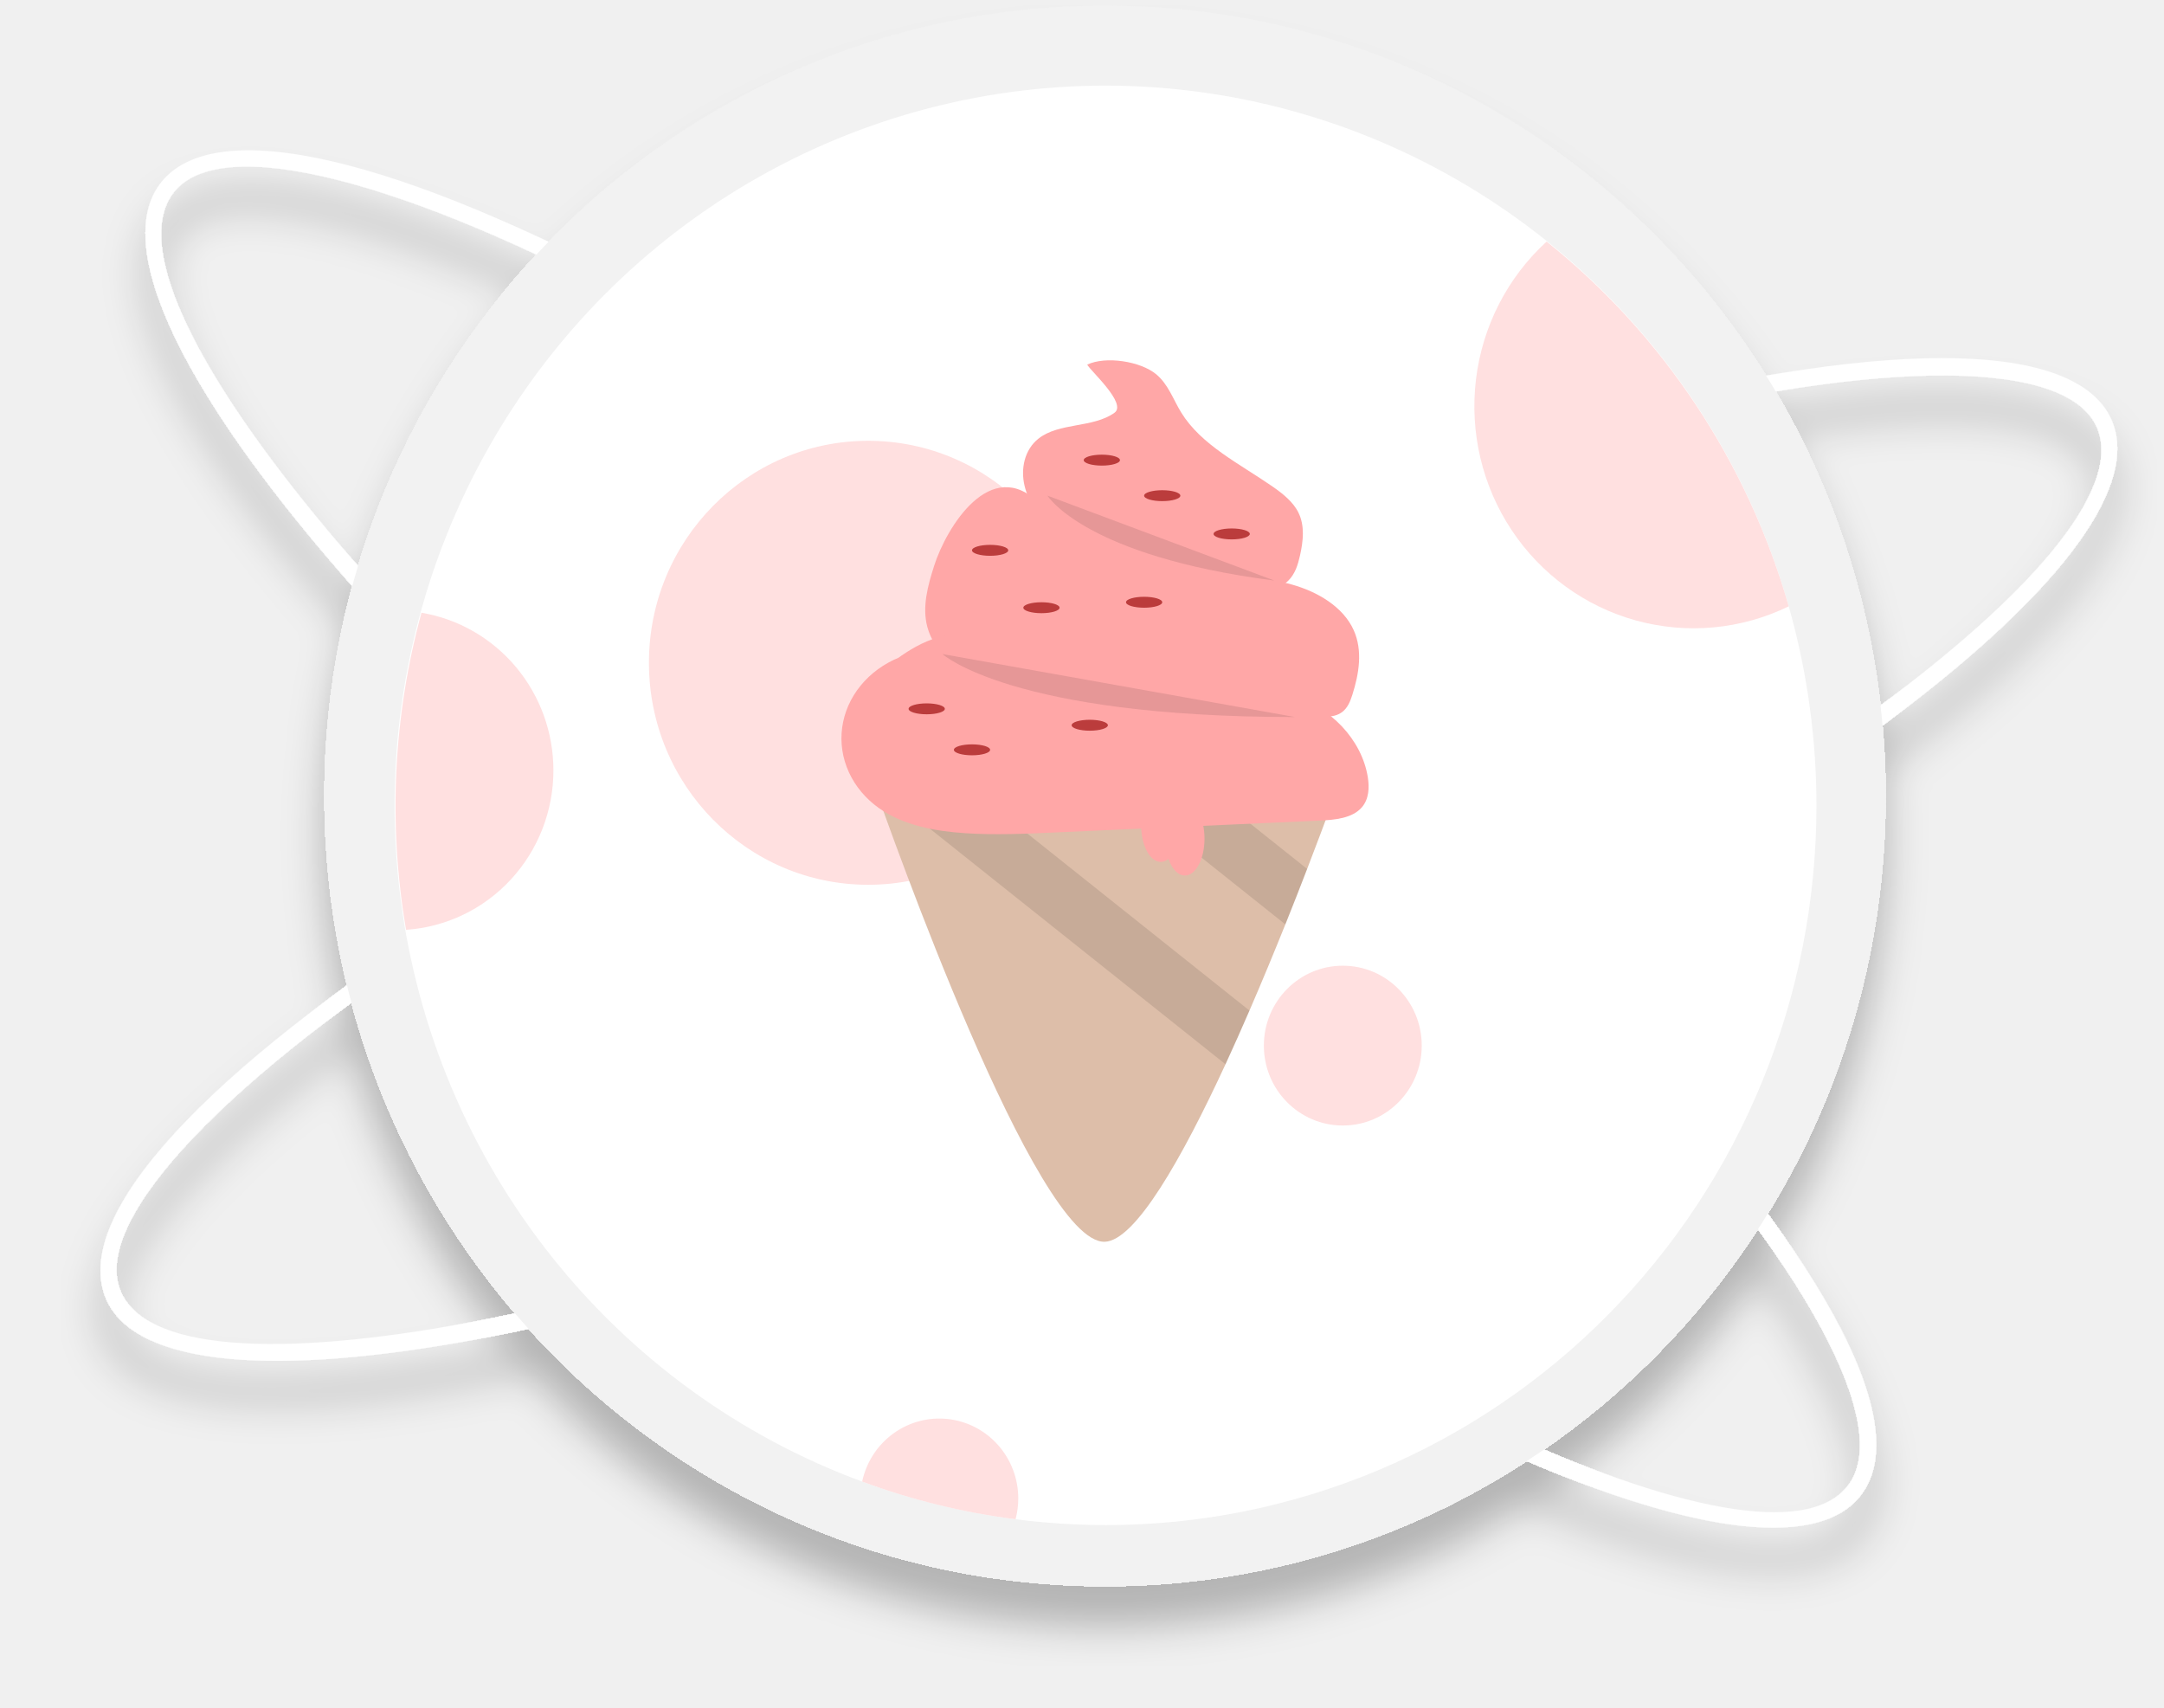
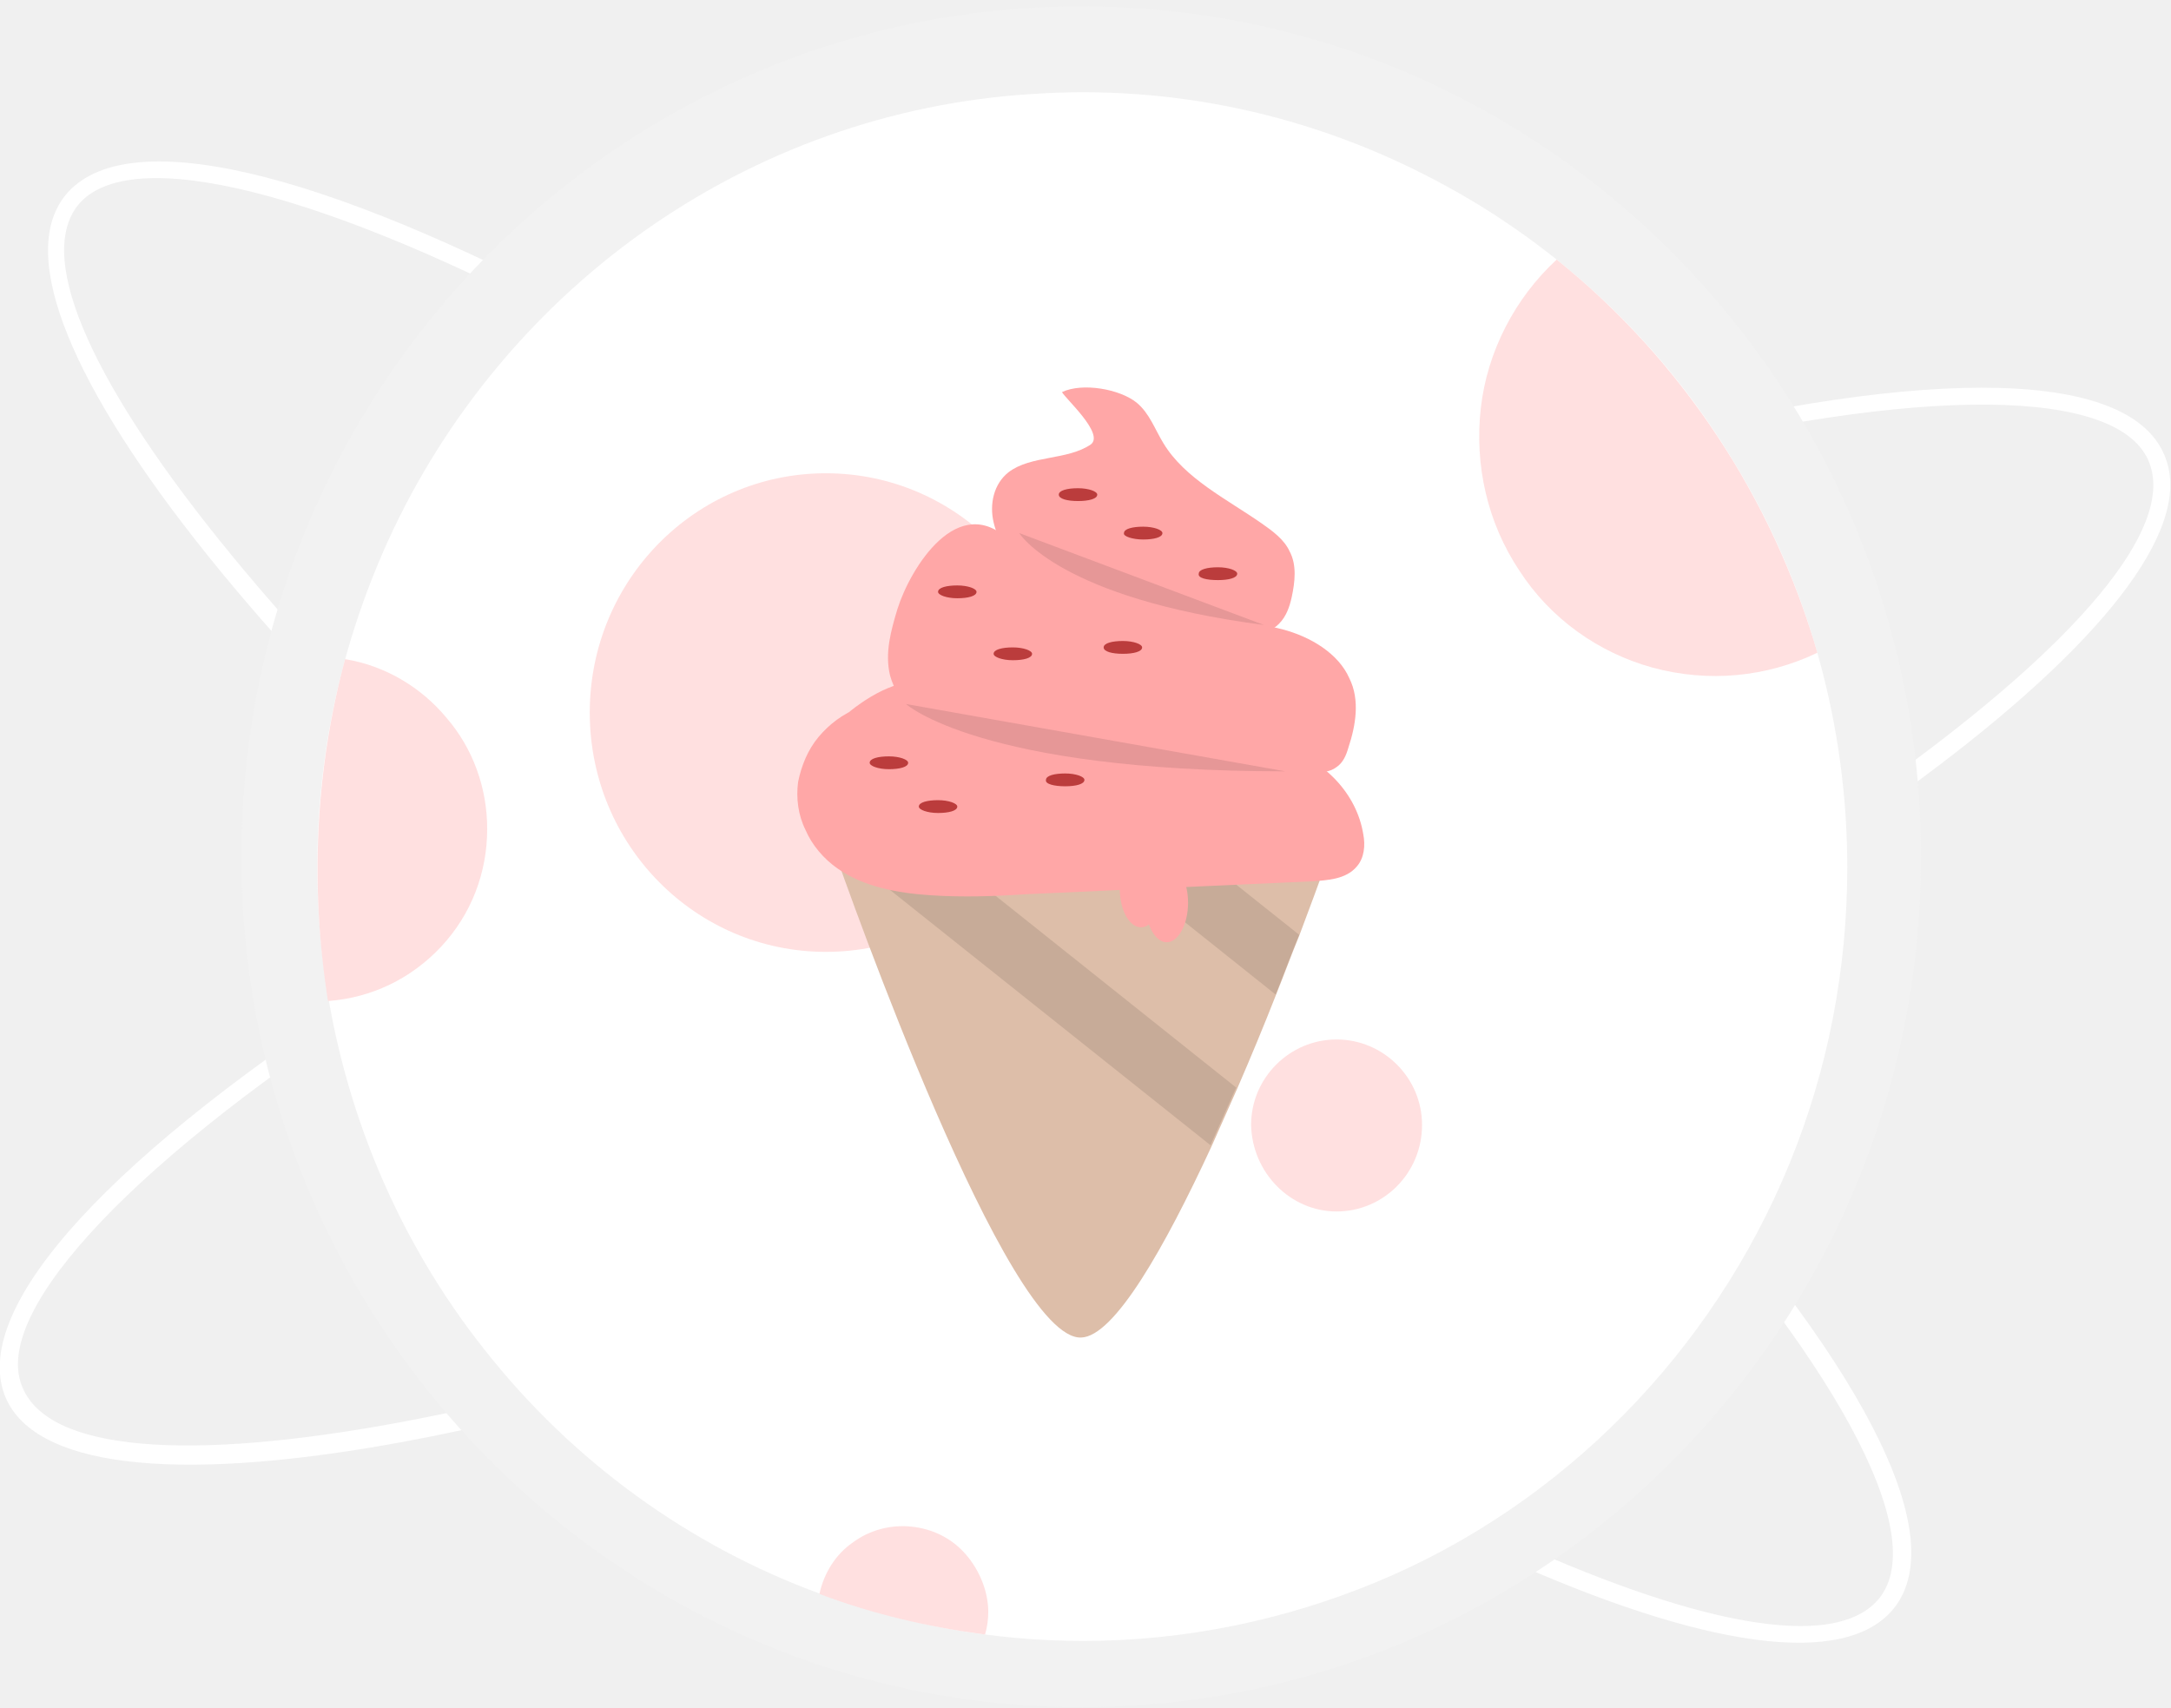
- <svg xmlns="http://www.w3.org/2000/svg" width="218" height="172" viewBox="0 0 218 172" fill="none">
-   <g filter="url(#filter0_d_66_3)">
-     <path d="M120.734 111.15C64.01 135.771 15.614 144.266 10.555 130.491C7.522 122.233 20.561 108.03 46.327 91.527C46.418 91.467 46.519 91.427 46.625 91.408C46.73 91.39 46.837 91.393 46.94 91.419C47.043 91.444 47.139 91.491 47.224 91.556C47.309 91.622 47.381 91.704 47.435 91.8C47.489 91.895 47.525 92.002 47.54 92.113C47.555 92.224 47.549 92.338 47.522 92.447C47.496 92.557 47.45 92.661 47.386 92.752C47.322 92.844 47.242 92.922 47.151 92.981L47.148 92.983L47.139 92.989C22.867 108.536 9.428 122.654 12.065 129.836C16.64 142.293 66.137 133.01 120.152 109.566C174.166 86.121 215.934 55.791 211.36 43.335C208.711 36.123 189.914 35.976 162.302 42.952C162.199 42.978 162.091 42.983 161.987 42.966C161.882 42.949 161.782 42.91 161.693 42.852C161.603 42.794 161.526 42.717 161.465 42.626C161.404 42.535 161.361 42.432 161.339 42.323C161.316 42.214 161.314 42.1 161.332 41.989C161.351 41.877 161.39 41.77 161.447 41.674C161.505 41.578 161.579 41.494 161.666 41.427C161.753 41.361 161.852 41.313 161.955 41.286L161.958 41.285L161.963 41.284C191.27 33.88 209.825 34.389 212.869 42.679C217.928 56.454 177.457 86.53 120.734 111.15Z" fill="white" />
-     <path d="M85.566 104.833C37.588 67.722 7.144 29.731 16.259 18.343C21.723 11.516 39.916 15.725 66.171 29.891C66.265 29.941 66.347 30.009 66.414 30.092C66.48 30.174 66.529 30.27 66.557 30.372C66.585 30.475 66.593 30.583 66.579 30.691C66.565 30.798 66.53 30.902 66.476 30.998C66.422 31.093 66.35 31.178 66.264 31.247C66.178 31.317 66.08 31.369 65.975 31.401C65.87 31.434 65.761 31.446 65.653 31.436C65.546 31.427 65.442 31.397 65.348 31.347L65.345 31.345L65.336 31.34C40.603 17.996 22.287 13.394 17.536 19.331C9.293 29.629 40.928 68.184 86.615 103.522C132.302 138.861 177.862 160.016 186.105 149.718C190.876 143.756 181.942 127.257 162.788 106.659C162.716 106.582 162.659 106.491 162.623 106.391C162.587 106.291 162.571 106.184 162.577 106.076C162.583 105.968 162.61 105.861 162.657 105.762C162.704 105.663 162.769 105.573 162.85 105.498C162.931 105.422 163.025 105.363 163.128 105.323C163.23 105.283 163.339 105.263 163.447 105.265C163.556 105.266 163.662 105.289 163.76 105.331C163.858 105.374 163.946 105.436 164.018 105.513L164.02 105.515L164.024 105.519C184.354 127.382 192.867 143.852 187.382 150.706C178.267 162.094 133.544 141.944 85.566 104.833Z" fill="white" />
-     <path d="M111.319 159.781C154.75 159.781 189.957 124.142 189.957 80.178C189.957 36.215 154.75 0.575 111.319 0.575C67.888 0.575 32.681 36.215 32.681 80.178C32.681 124.142 67.888 159.781 111.319 159.781Z" fill="#F2F2F2" />
-     <path d="M182.986 81.174C182.987 90.688 181.136 100.11 177.539 108.9C173.943 117.69 168.671 125.677 162.025 132.404C155.379 139.132 147.489 144.468 138.805 148.109C130.122 151.749 120.815 153.623 111.416 153.622C103.039 153.617 94.727 152.134 86.853 149.239C74.541 144.699 63.696 136.827 55.498 126.48C47.3 116.132 42.063 103.707 40.358 90.556C38.653 77.405 40.545 64.032 45.828 51.894C51.111 39.756 59.582 29.317 70.319 21.715C81.056 14.113 93.648 9.638 106.724 8.778C119.799 7.918 132.857 10.705 144.476 16.837C156.095 22.969 165.83 32.21 172.62 43.554C179.41 54.898 182.995 67.91 182.986 81.174Z" fill="white" />
-     <path d="M87.463 89.123C99.662 89.123 109.552 79.112 109.552 66.762C109.552 54.413 99.662 44.402 87.463 44.402C75.263 44.402 65.373 54.413 65.373 66.762C65.373 79.112 75.263 89.123 87.463 89.123Z" fill="#FFE0E0" />
-     <path d="M180.194 61.077C175.406 63.408 169.949 63.915 164.823 62.505C159.696 61.094 155.243 57.86 152.28 53.397C149.318 48.933 148.043 43.537 148.691 38.2C149.339 32.862 151.865 27.939 155.807 24.334C167.521 33.708 176.048 46.555 180.194 61.077Z" fill="#FFE0E0" />
-     <path d="M135.273 113.373C139.665 113.373 143.225 109.769 143.225 105.323C143.225 100.878 139.665 97.274 135.273 97.274C130.881 97.274 127.321 100.878 127.321 105.323C127.321 109.769 130.881 113.373 135.273 113.373Z" fill="#FFE0E0" />
-     <path d="M102.58 150.939C102.58 151.645 102.488 152.349 102.307 153.032C97.03 152.363 91.846 151.091 86.853 149.239C87.267 147.297 88.377 145.579 89.968 144.415C91.559 143.251 93.519 142.723 95.471 142.934C97.423 143.145 99.229 144.079 100.541 145.557C101.854 147.035 102.58 148.952 102.58 150.939Z" fill="#FFE0E0" />
-     <path d="M55.751 77.597C55.751 81.68 54.217 85.612 51.461 88.594C48.705 91.577 44.932 93.388 40.907 93.66C39.085 83.028 39.616 72.12 42.462 61.721C46.175 62.347 49.547 64.286 51.981 67.193C54.414 70.1 55.75 73.787 55.751 77.597Z" fill="#FFE0E0" />
-     <path d="M135.03 78.558C135.03 78.558 133.722 82.239 131.681 87.527C131.021 89.245 130.282 91.13 129.485 93.115C128.375 95.879 127.152 98.836 125.871 101.792C125.083 103.612 124.274 105.429 123.456 107.204C119.057 116.721 114.373 124.966 111.303 125.082C104.408 125.34 89.636 83.585 88.024 78.971C87.929 78.701 87.881 78.558 87.881 78.558H135.03Z" fill="#DDBEA9" />
-     <path opacity="0.1" d="M131.681 87.527C131.021 89.245 130.282 91.13 129.485 93.115L111.218 78.558H120.426L131.681 87.527Z" fill="black" />
-     <path opacity="0.1" d="M125.871 101.792C125.083 103.612 124.274 105.429 123.456 107.204L88.024 78.971C87.929 78.701 87.881 78.558 87.881 78.558H96.715L125.871 101.792Z" fill="black" />
-     <path d="M112.273 41.576C110.112 43.126 106.694 42.54 104.617 44.181C103.196 45.303 102.817 47.223 103.204 48.893C103.592 50.564 104.622 52.046 105.659 53.472C106.374 54.456 107.116 55.448 108.121 56.197C109.527 57.243 111.33 57.731 113.098 58.122C116.948 58.974 120.879 59.489 124.838 59.662C126.603 59.739 128.603 59.662 129.792 58.479C130.485 57.79 130.763 56.846 130.966 55.933C131.284 54.505 131.46 52.967 130.804 51.636C130.265 50.543 129.227 49.723 128.176 48.995C124.88 46.713 120.998 44.823 118.986 41.538C118.186 40.232 117.693 38.718 116.481 37.705C114.901 36.385 111.386 35.844 109.526 36.727C109.813 37.32 113.569 40.648 112.273 41.576Z" fill="#FFA7A7" />
-     <path d="M94.11 56.976C93.469 58.988 92.879 61.115 93.418 63.151C94.13 65.834 96.73 67.844 99.582 68.821C102.434 69.798 105.544 69.912 108.591 70.015L124.546 70.554C126.551 70.622 128.595 70.696 130.479 71.32C132.032 71.834 133.878 72.681 135.173 71.75C135.76 71.327 136.024 70.644 136.233 69.992C136.911 67.87 137.29 65.54 136.378 63.491C135.333 61.143 132.756 59.6 130.081 58.863C127.405 58.126 124.572 58.054 121.792 57.775C118.972 57.493 116.184 56.993 113.457 56.282C111.178 55.688 108.869 54.904 107.183 53.394C106.271 52.577 105.581 51.581 104.721 50.719C99.797 45.78 95.321 53.176 94.11 56.976Z" fill="#FFA7A7" />
-     <path d="M90.604 66.216C89.052 66.845 87.706 67.826 86.696 69.064C85.686 70.302 85.047 71.755 84.84 73.282C84.632 74.81 84.865 76.36 85.514 77.782C86.163 79.204 87.206 80.451 88.544 81.401C90.974 83.126 94.153 83.726 97.233 83.927C100.241 84.124 103.262 83.989 106.273 83.853L132.922 82.659C134.484 82.589 136.252 82.426 137.205 81.305C137.917 80.467 137.959 79.312 137.789 78.267C137.178 74.508 134.041 71.18 130.035 70.04C128.525 69.611 126.934 69.475 125.357 69.341L113.934 68.374C112.396 68.243 110.848 68.112 109.357 67.745C104.84 66.634 100.803 63.389 96.152 63.87C92.997 64.196 90.399 66.195 88.106 68.184" fill="#FFA7A7" />
-     <path opacity="0.1" d="M105.524 49.928C105.524 49.928 109.252 56.02 128.377 58.48L105.524 49.928Z" fill="black" />
-     <path opacity="0.1" d="M94.945 65.884C94.945 65.884 101.874 72.227 130.467 72.227L94.945 65.884Z" fill="black" />
-     <path d="M110.999 46.9C112.007 46.9 112.824 46.654 112.824 46.35C112.824 46.045 112.007 45.799 110.999 45.799C109.991 45.799 109.174 46.045 109.174 46.35C109.174 46.654 109.991 46.9 110.999 46.9Z" fill="#BB3C3C" />
-     <path d="M117.083 50.479C118.091 50.479 118.908 50.232 118.908 49.928C118.908 49.624 118.091 49.378 117.083 49.378C116.075 49.378 115.258 49.624 115.258 49.928C115.258 50.232 116.075 50.479 117.083 50.479Z" fill="#BB3C3C" />
-     <path d="M124.079 54.333C125.087 54.333 125.905 54.086 125.905 53.782C125.905 53.478 125.087 53.232 124.079 53.232C123.071 53.232 122.254 53.478 122.254 53.782C122.254 54.086 123.071 54.333 124.079 54.333Z" fill="#BB3C3C" />
-     <path d="M99.744 55.985C100.752 55.985 101.569 55.738 101.569 55.434C101.569 55.13 100.752 54.883 99.744 54.883C98.736 54.883 97.919 55.13 97.919 55.434C97.919 55.738 98.736 55.985 99.744 55.985Z" fill="#BB3C3C" />
-     <path d="M115.258 61.215C116.266 61.215 117.083 60.968 117.083 60.664C117.083 60.36 116.266 60.114 115.258 60.114C114.25 60.114 113.433 60.36 113.433 60.664C113.433 60.968 114.25 61.215 115.258 61.215Z" fill="#BB3C3C" />
-     <path d="M93.356 71.951C94.364 71.951 95.181 71.705 95.181 71.401C95.181 71.097 94.364 70.85 93.356 70.85C92.348 70.85 91.531 71.097 91.531 71.401C91.531 71.705 92.348 71.951 93.356 71.951Z" fill="#BB3C3C" />
-     <path d="M104.916 61.766C105.924 61.766 106.741 61.519 106.741 61.215C106.741 60.911 105.924 60.664 104.916 60.664C103.907 60.664 103.09 60.911 103.09 61.215C103.09 61.519 103.907 61.766 104.916 61.766Z" fill="#BB3C3C" />
-     <path d="M97.919 76.081C98.927 76.081 99.744 75.834 99.744 75.53C99.744 75.226 98.927 74.979 97.919 74.979C96.911 74.979 96.094 75.226 96.094 75.53C96.094 75.834 96.911 76.081 97.919 76.081Z" fill="#BB3C3C" />
-     <path d="M109.782 73.603C110.79 73.603 111.608 73.356 111.608 73.052C111.608 72.748 110.79 72.502 109.782 72.502C108.774 72.502 107.957 72.748 107.957 73.052C107.957 73.356 108.774 73.603 109.782 73.603Z" fill="#BB3C3C" />
-     <path d="M116.931 86.817C118.023 86.817 118.908 85.153 118.908 83.1C118.908 81.048 118.023 79.384 116.931 79.384C115.839 79.384 114.954 81.048 114.954 83.1C114.954 85.153 115.839 86.817 116.931 86.817Z" fill="#FFA7A7" />
-     <path d="M119.365 88.193C120.457 88.193 121.342 86.529 121.342 84.477C121.342 82.424 120.457 80.76 119.365 80.76C118.273 80.76 117.387 82.424 117.387 84.477C117.387 86.529 118.273 88.193 119.365 88.193Z" fill="#FFA7A7" />
+ <svg xmlns="http://www.w3.org/2000/svg" version="1.1" id="Camada_1" x="0px" y="0px" viewBox="0 0 203.2 159.8" style="enable-background:new 0 0 203.2 159.8;" xml:space="preserve">
+   <style type="text/css">
+ 	.st0{fill:#FFFFFF;}
+ 	.st1{fill:#F2F2F2;}
+ 	.st2{fill:#FFE0E0;}
+ 	.st3{fill:#DDBEA9;}
+ 	.st4{opacity:0.1;enable-background:new    ;}
+ 	.st5{fill:#FFA7A7;}
+ 	.st6{fill:#BB3C3C;}
+ </style>
+   <g>
+     <path class="st0" d="M110.6,111.2C53.9,135.8,5.5,144.3,0.4,130.5c-3-8.3,10-22.5,35.8-39c0.1-0.1,0.2-0.1,0.3-0.1   c0.1,0,0.2,0,0.3,0c0.1,0,0.2,0.1,0.3,0.1c0.1,0.1,0.2,0.1,0.2,0.2c0.1,0.1,0.1,0.2,0.1,0.3c0,0.1,0,0.2,0,0.3   c0,0.1-0.1,0.2-0.1,0.3c-0.1,0.1-0.1,0.2-0.2,0.2l0,0l0,0c-24.3,15.5-37.7,29.7-35.1,36.8C6.5,142.3,56,133,110,109.6   c54-23.4,95.8-53.8,91.2-66.2c-2.6-7.2-21.4-7.4-49.1-0.4c-0.1,0-0.2,0-0.3,0c-0.1,0-0.2-0.1-0.3-0.1c-0.1-0.1-0.2-0.1-0.2-0.2   c-0.1-0.1-0.1-0.2-0.1-0.3c0-0.1,0-0.2,0-0.3c0-0.1,0.1-0.2,0.1-0.3c0.1-0.1,0.1-0.2,0.2-0.2c0.1-0.1,0.2-0.1,0.3-0.1l0,0l0,0   c29.3-7.4,47.9-6.9,50.9,1.4C207.8,56.5,167.3,86.5,110.6,111.2z" />
+     <path class="st0" d="M75.4,104.8C27.5,67.7-3,29.7,6.1,18.3c5.5-6.8,23.7-2.6,49.9,11.5c0.1,0,0.2,0.1,0.2,0.2   c0.1,0.1,0.1,0.2,0.1,0.3c0,0.1,0,0.2,0,0.3c0,0.1,0,0.2-0.1,0.3c-0.1,0.1-0.1,0.2-0.2,0.2c-0.1,0.1-0.2,0.1-0.3,0.2   c-0.1,0-0.2,0-0.3,0c-0.1,0-0.2,0-0.3-0.1l0,0l0,0c-24.7-13.3-43-17.9-47.8-12c-8.2,10.3,23.4,48.9,69.1,84.2   c45.7,35.3,91.2,56.5,99.5,46.2c4.8-6-4.2-22.5-23.3-43.1c-0.1-0.1-0.1-0.2-0.2-0.3s-0.1-0.2,0-0.3c0-0.1,0-0.2,0.1-0.3   s0.1-0.2,0.2-0.3c0.1-0.1,0.2-0.1,0.3-0.2c0.1,0,0.2-0.1,0.3-0.1c0.1,0,0.2,0,0.3,0.1c0.1,0,0.2,0.1,0.3,0.2l0,0l0,0   c20.3,21.9,28.8,38.3,23.4,45.2C168.1,162.1,123.4,141.9,75.4,104.8z" />
+     <path class="st1" d="M101.2,159.8c43.4,0,78.6-35.6,78.6-79.6c0-44-35.2-79.6-78.6-79.6c-43.4,0-78.6,35.6-78.6,79.6   C22.6,124.1,57.8,159.8,101.2,159.8z" />
+     <path class="st0" d="M172.9,81.2c0,9.5-1.8,18.9-5.4,27.7c-3.6,8.8-8.9,16.8-15.5,23.5c-6.6,6.7-14.5,12.1-23.2,15.7   c-8.7,3.6-18,5.5-27.4,5.5c-8.4,0-16.7-1.5-24.6-4.4c-12.3-4.5-23.2-12.4-31.4-22.8c-8.2-10.3-13.4-22.8-15.1-35.9   c-1.7-13.2,0.2-26.5,5.5-38.7C41,39.8,49.5,29.3,60.2,21.7S83.5,9.6,96.6,8.8c13.1-0.9,26.1,1.9,37.8,8.1   c11.6,6.1,21.4,15.4,28.1,26.7C169.3,54.9,172.9,67.9,172.9,81.2z" />
+     <path class="st2" d="M77.3,89.1c12.2,0,22.1-10,22.1-22.4s-9.9-22.4-22.1-22.4c-12.2,0-22.1,10-22.1,22.4S65.1,89.1,77.3,89.1z" />
+     <path class="st2" d="M170.1,61.1c-4.8,2.3-10.2,2.8-15.4,1.4c-5.1-1.4-9.6-4.6-12.5-9.1c-3-4.5-4.2-9.9-3.6-15.2   c0.6-5.3,3.2-10.3,7.1-13.9C157.4,33.7,165.9,46.6,170.1,61.1z" />
+     <path class="st2" d="M125.1,113.4c4.4,0,8-3.6,8-8.1c0-4.4-3.6-8-8-8s-8,3.6-8,8C117.2,109.8,120.8,113.4,125.1,113.4z" />
+     <path class="st2" d="M92.5,150.9c0,0.7-0.1,1.4-0.3,2.1c-5.3-0.7-10.5-1.9-15.5-3.8c0.4-1.9,1.5-3.7,3.1-4.8   c1.6-1.2,3.6-1.7,5.5-1.5c2,0.2,3.8,1.1,5.1,2.6C91.7,147,92.5,149,92.5,150.9z" />
+     <path class="st2" d="M45.6,77.6c0,4.1-1.5,8-4.3,11c-2.8,3-6.5,4.8-10.6,5.1C29,83,29.5,72.1,32.3,61.7c3.7,0.6,7.1,2.6,9.5,5.5   C44.3,70.1,45.6,73.8,45.6,77.6z" />
+     <path class="st3" d="M124.9,78.6c0,0-1.3,3.7-3.3,9c-0.7,1.7-1.4,3.6-2.2,5.6c-1.1,2.8-2.3,5.7-3.6,8.7c-0.8,1.8-1.6,3.6-2.4,5.4   c-4.4,9.5-9.1,17.8-12.2,17.9c-6.9,0.3-21.7-41.5-23.3-46.1c-0.1-0.3-0.1-0.4-0.1-0.4H124.9z" />
+     <path class="st4" d="M121.6,87.5c-0.7,1.7-1.4,3.6-2.2,5.6l-18.3-14.6h9.2L121.6,87.5z" />
+     <path class="st4" d="M115.7,101.8c-0.8,1.8-1.6,3.6-2.4,5.4L77.9,79c-0.1-0.3-0.1-0.4-0.1-0.4h8.8L115.7,101.8z" />
+     <path class="st5" d="M102.1,41.6c-2.2,1.5-5.6,1-7.7,2.6c-1.4,1.1-1.8,3-1.4,4.7c0.4,1.7,1.4,3.2,2.5,4.6c0.7,1,1.5,2,2.5,2.7   c1.4,1,3.2,1.5,5,1.9c3.8,0.9,7.8,1.4,11.7,1.5c1.8,0.1,3.8,0,5-1.2c0.7-0.7,1-1.6,1.2-2.5c0.3-1.4,0.5-3-0.2-4.3   c-0.5-1.1-1.6-1.9-2.6-2.6c-3.3-2.3-7.2-4.2-9.2-7.5c-0.8-1.3-1.3-2.8-2.5-3.8c-1.6-1.3-5.1-1.9-7-1   C99.7,37.3,103.4,40.6,102.1,41.6z" />
+     <path class="st5" d="M84,57c-0.6,2-1.2,4.1-0.7,6.2c0.7,2.7,3.3,4.7,6.2,5.7c2.9,1,6,1.1,9,1.2l16,0.5c2,0.1,4,0.1,5.9,0.8   c1.6,0.5,3.4,1.4,4.7,0.4c0.6-0.4,0.9-1.1,1.1-1.8c0.7-2.1,1.1-4.5,0.1-6.5c-1-2.3-3.6-3.9-6.3-4.6c-2.7-0.7-5.5-0.8-8.3-1.1   c-2.8-0.3-5.6-0.8-8.3-1.5c-2.3-0.6-4.6-1.4-6.3-2.9c-0.9-0.8-1.6-1.8-2.5-2.7C89.7,45.8,85.2,53.2,84,57z" />
+     <path class="st5" d="M80.5,66.2c-1.6,0.6-2.9,1.6-3.9,2.8c-1,1.2-1.6,2.7-1.9,4.2c-0.2,1.5,0,3.1,0.7,4.5c0.6,1.4,1.7,2.7,3,3.6   c2.4,1.7,5.6,2.3,8.7,2.5c3,0.2,6,0.1,9-0.1l26.6-1.2c1.6-0.1,3.3-0.2,4.3-1.4c0.7-0.8,0.8-2,0.6-3c-0.6-3.8-3.7-7.1-7.8-8.2   c-1.5-0.4-3.1-0.6-4.7-0.7l-11.4-1c-1.5-0.1-3.1-0.3-4.6-0.6c-4.5-1.1-8.6-4.4-13.2-3.9c-3.2,0.3-5.8,2.3-8,4.3" />
+     <path class="st4" d="M95.4,49.9c0,0,3.7,6.1,22.9,8.6L95.4,49.9z" />
+     <path class="st4" d="M84.8,65.9c0,0,6.9,6.3,35.5,6.3L84.8,65.9z" />
+     <path class="st6" d="M100.9,46.9c1,0,1.8-0.2,1.8-0.6c0-0.3-0.8-0.6-1.8-0.6s-1.8,0.2-1.8,0.6C99.1,46.7,99.9,46.9,100.9,46.9z" />
+     <path class="st6" d="M107,50.5c1,0,1.8-0.2,1.8-0.6c0-0.3-0.8-0.6-1.8-0.6s-1.8,0.2-1.8,0.6C105.1,50.2,106,50.5,107,50.5z" />
+     <path class="st6" d="M114,54.3c1,0,1.8-0.2,1.8-0.6c0-0.3-0.8-0.6-1.8-0.6c-1,0-1.8,0.2-1.8,0.6C112.1,54.1,112.9,54.3,114,54.3z" />
+     <path class="st6" d="M89.6,56c1,0,1.8-0.2,1.8-0.6c0-0.3-0.8-0.6-1.8-0.6c-1,0-1.8,0.2-1.8,0.6C87.8,55.7,88.6,56,89.6,56z" />
+     <path class="st6" d="M105.1,61.2c1,0,1.8-0.2,1.8-0.6c0-0.3-0.8-0.6-1.8-0.6c-1,0-1.8,0.2-1.8,0.6C103.3,61,104.1,61.2,105.1,61.2z   " />
+     <path class="st6" d="M83.2,72c1,0,1.8-0.2,1.8-0.6c0-0.3-0.8-0.6-1.8-0.6c-1,0-1.8,0.2-1.8,0.6C81.4,71.7,82.2,72,83.2,72z" />
+     <path class="st6" d="M94.8,61.8c1,0,1.8-0.2,1.8-0.6c0-0.3-0.8-0.6-1.8-0.6c-1,0-1.8,0.2-1.8,0.6C93,61.5,93.8,61.8,94.8,61.8z" />
+     <path class="st6" d="M87.8,76.1c1,0,1.8-0.2,1.8-0.6c0-0.3-0.8-0.6-1.8-0.6c-1,0-1.8,0.2-1.8,0.6C86,75.8,86.8,76.1,87.8,76.1z" />
+     <path class="st6" d="M99.7,73.6c1,0,1.8-0.2,1.8-0.6c0-0.3-0.8-0.6-1.8-0.6c-1,0-1.8,0.2-1.8,0.6C97.8,73.4,98.7,73.6,99.7,73.6z" />
+     <path class="st5" d="M106.8,86.8c1.1,0,2-1.7,2-3.7c0-2.1-0.9-3.7-2-3.7s-2,1.7-2,3.7C104.8,85.2,105.7,86.8,106.8,86.8z" />
+     <path class="st5" d="M109.2,88.2c1.1,0,2-1.7,2-3.7s-0.9-3.7-2-3.7c-1.1,0-2,1.7-2,3.7S108.1,88.2,109.2,88.2z" />
  </g>
-   <defs>
-     <filter id="filter0_d_66_3" x="6.123" y="0.575" width="211.173" height="167.206" filterUnits="userSpaceOnUse" color-interpolation-filters="sRGB">
-       <feFlood flood-opacity="0" result="BackgroundImageFix" />
-       <feColorMatrix in="SourceAlpha" type="matrix" values="0 0 0 0 0 0 0 0 0 0 0 0 0 0 0 0 0 0 127 0" result="hardAlpha" />
-       <feOffset dy="4" />
-       <feGaussianBlur stdDeviation="2" />
-       <feComposite in2="hardAlpha" operator="out" />
-       <feColorMatrix type="matrix" values="0 0 0 0 0 0 0 0 0 0 0 0 0 0 0 0 0 0 0.25 0" />
-       <feBlend mode="normal" in2="BackgroundImageFix" result="effect1_dropShadow_66_3" />
-       <feBlend mode="normal" in="SourceGraphic" in2="effect1_dropShadow_66_3" result="shape" />
-     </filter>
-   </defs>
</svg>
